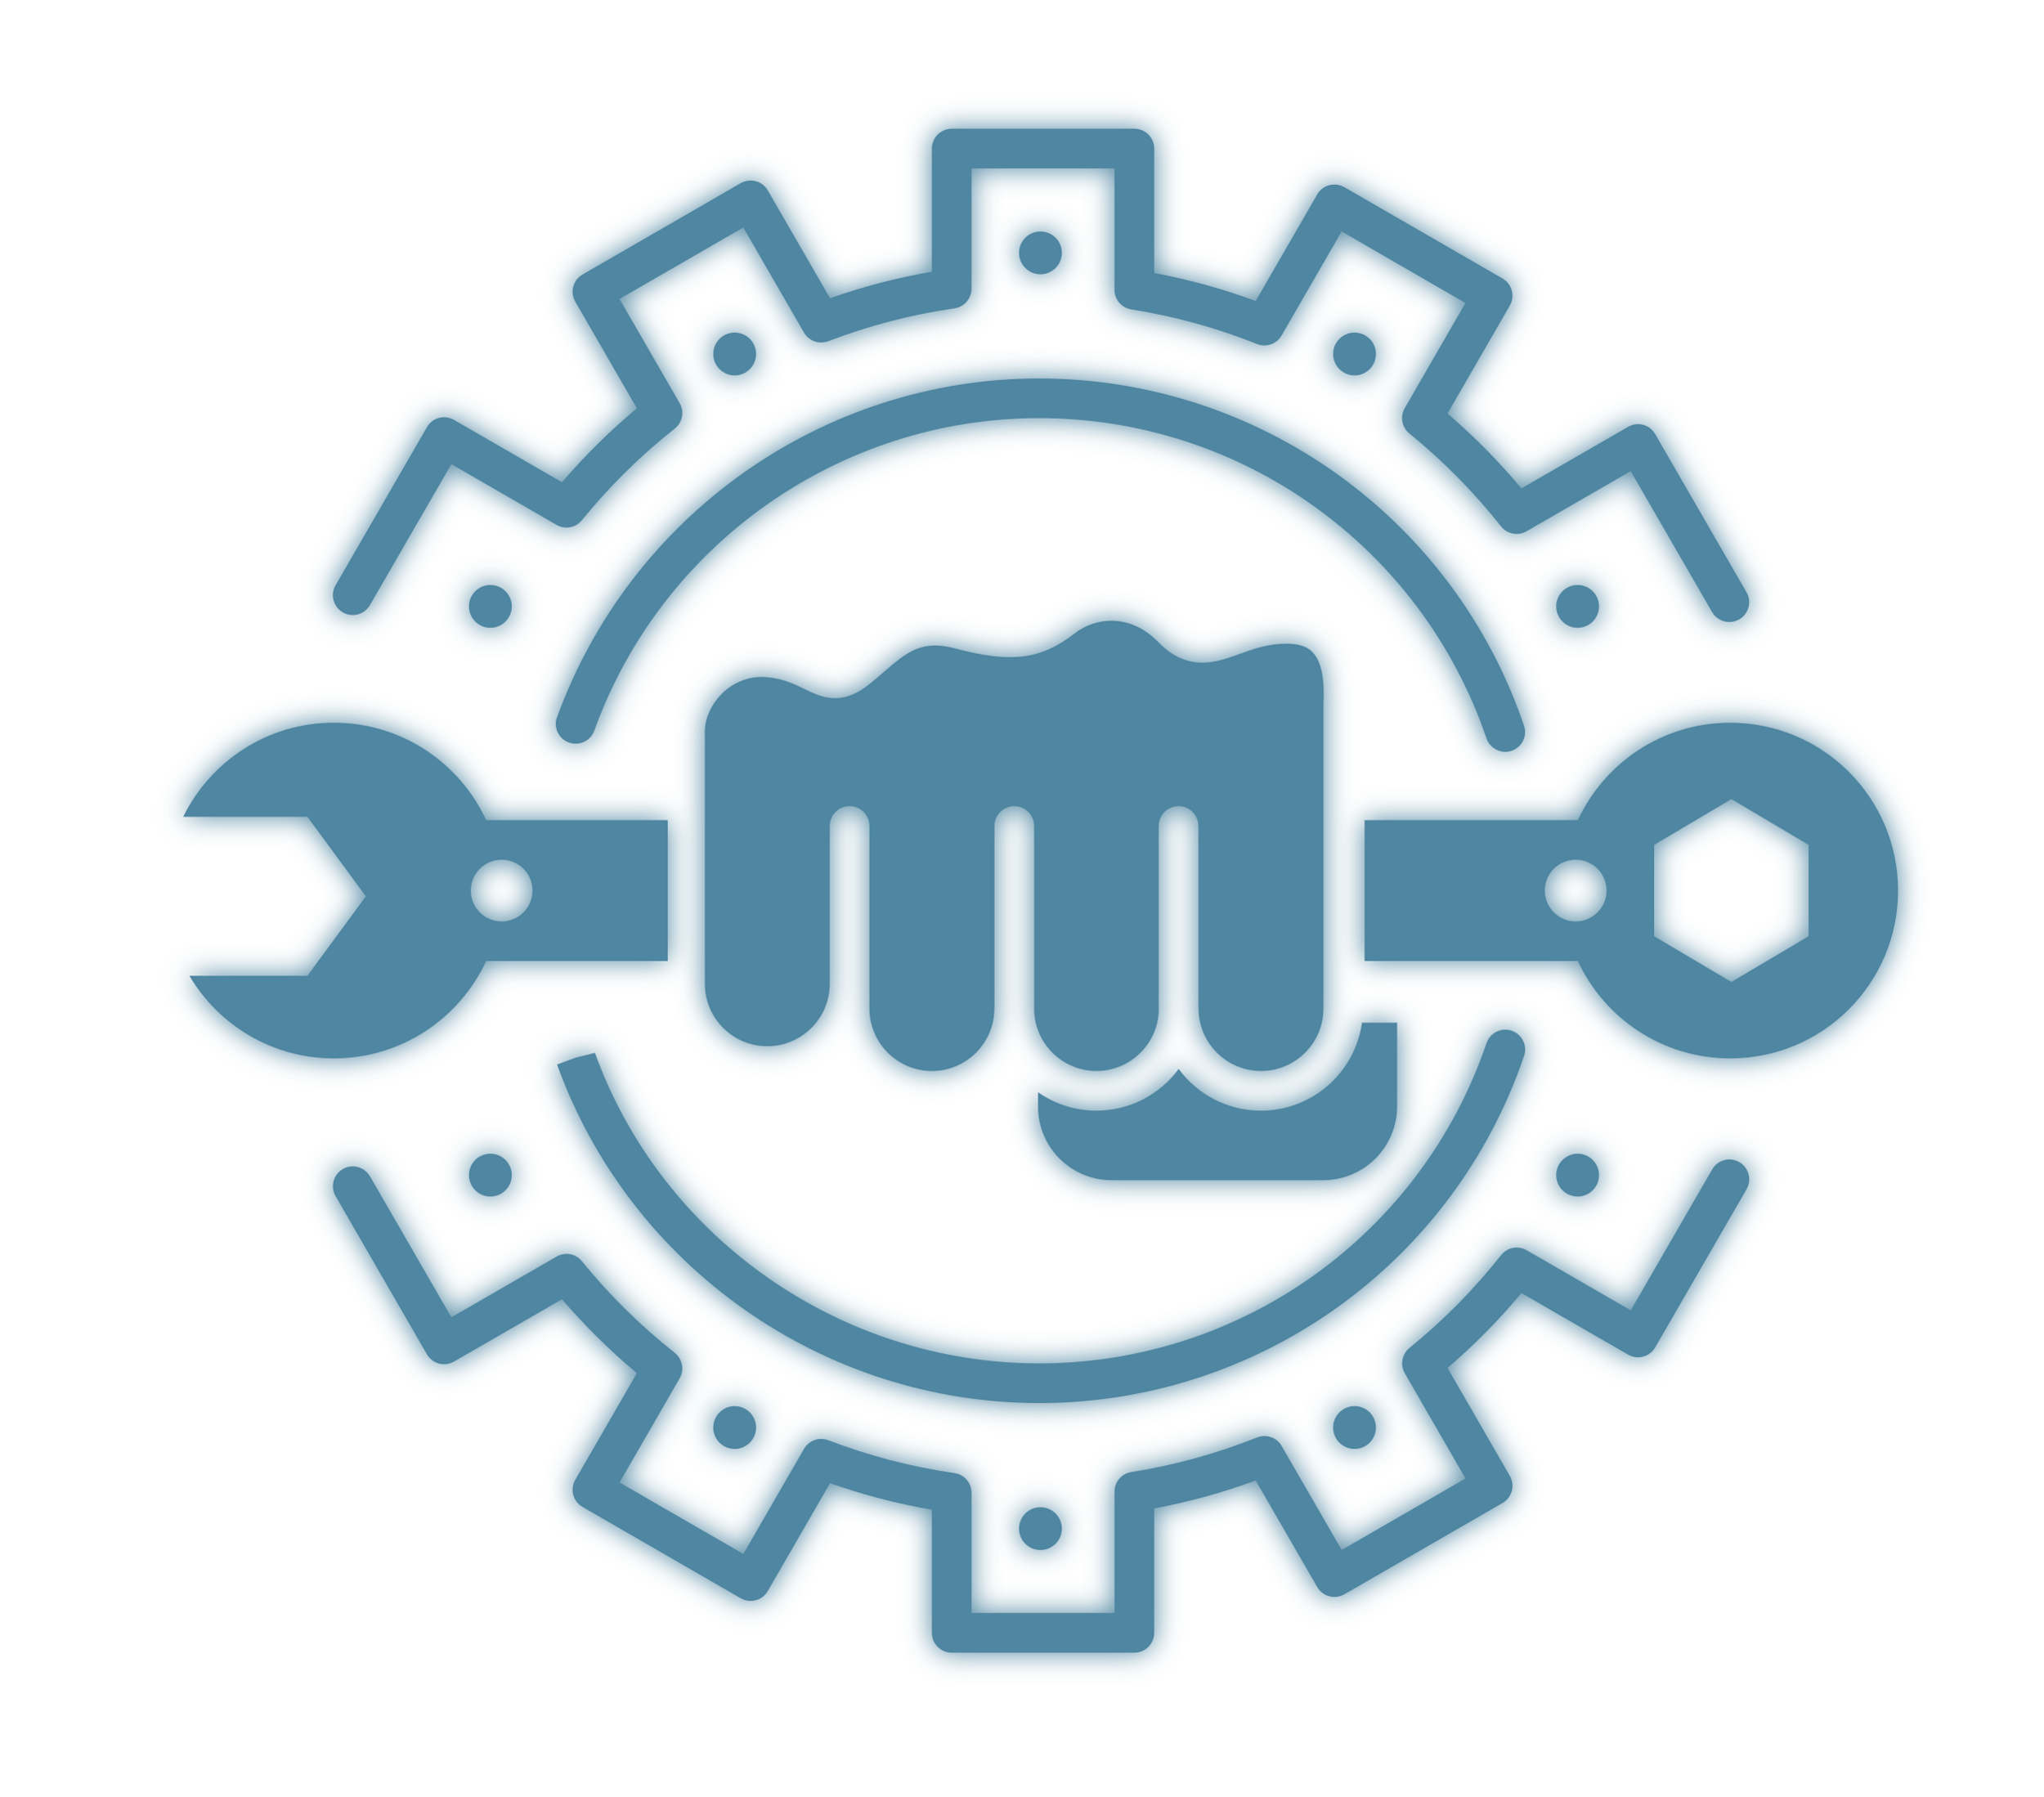
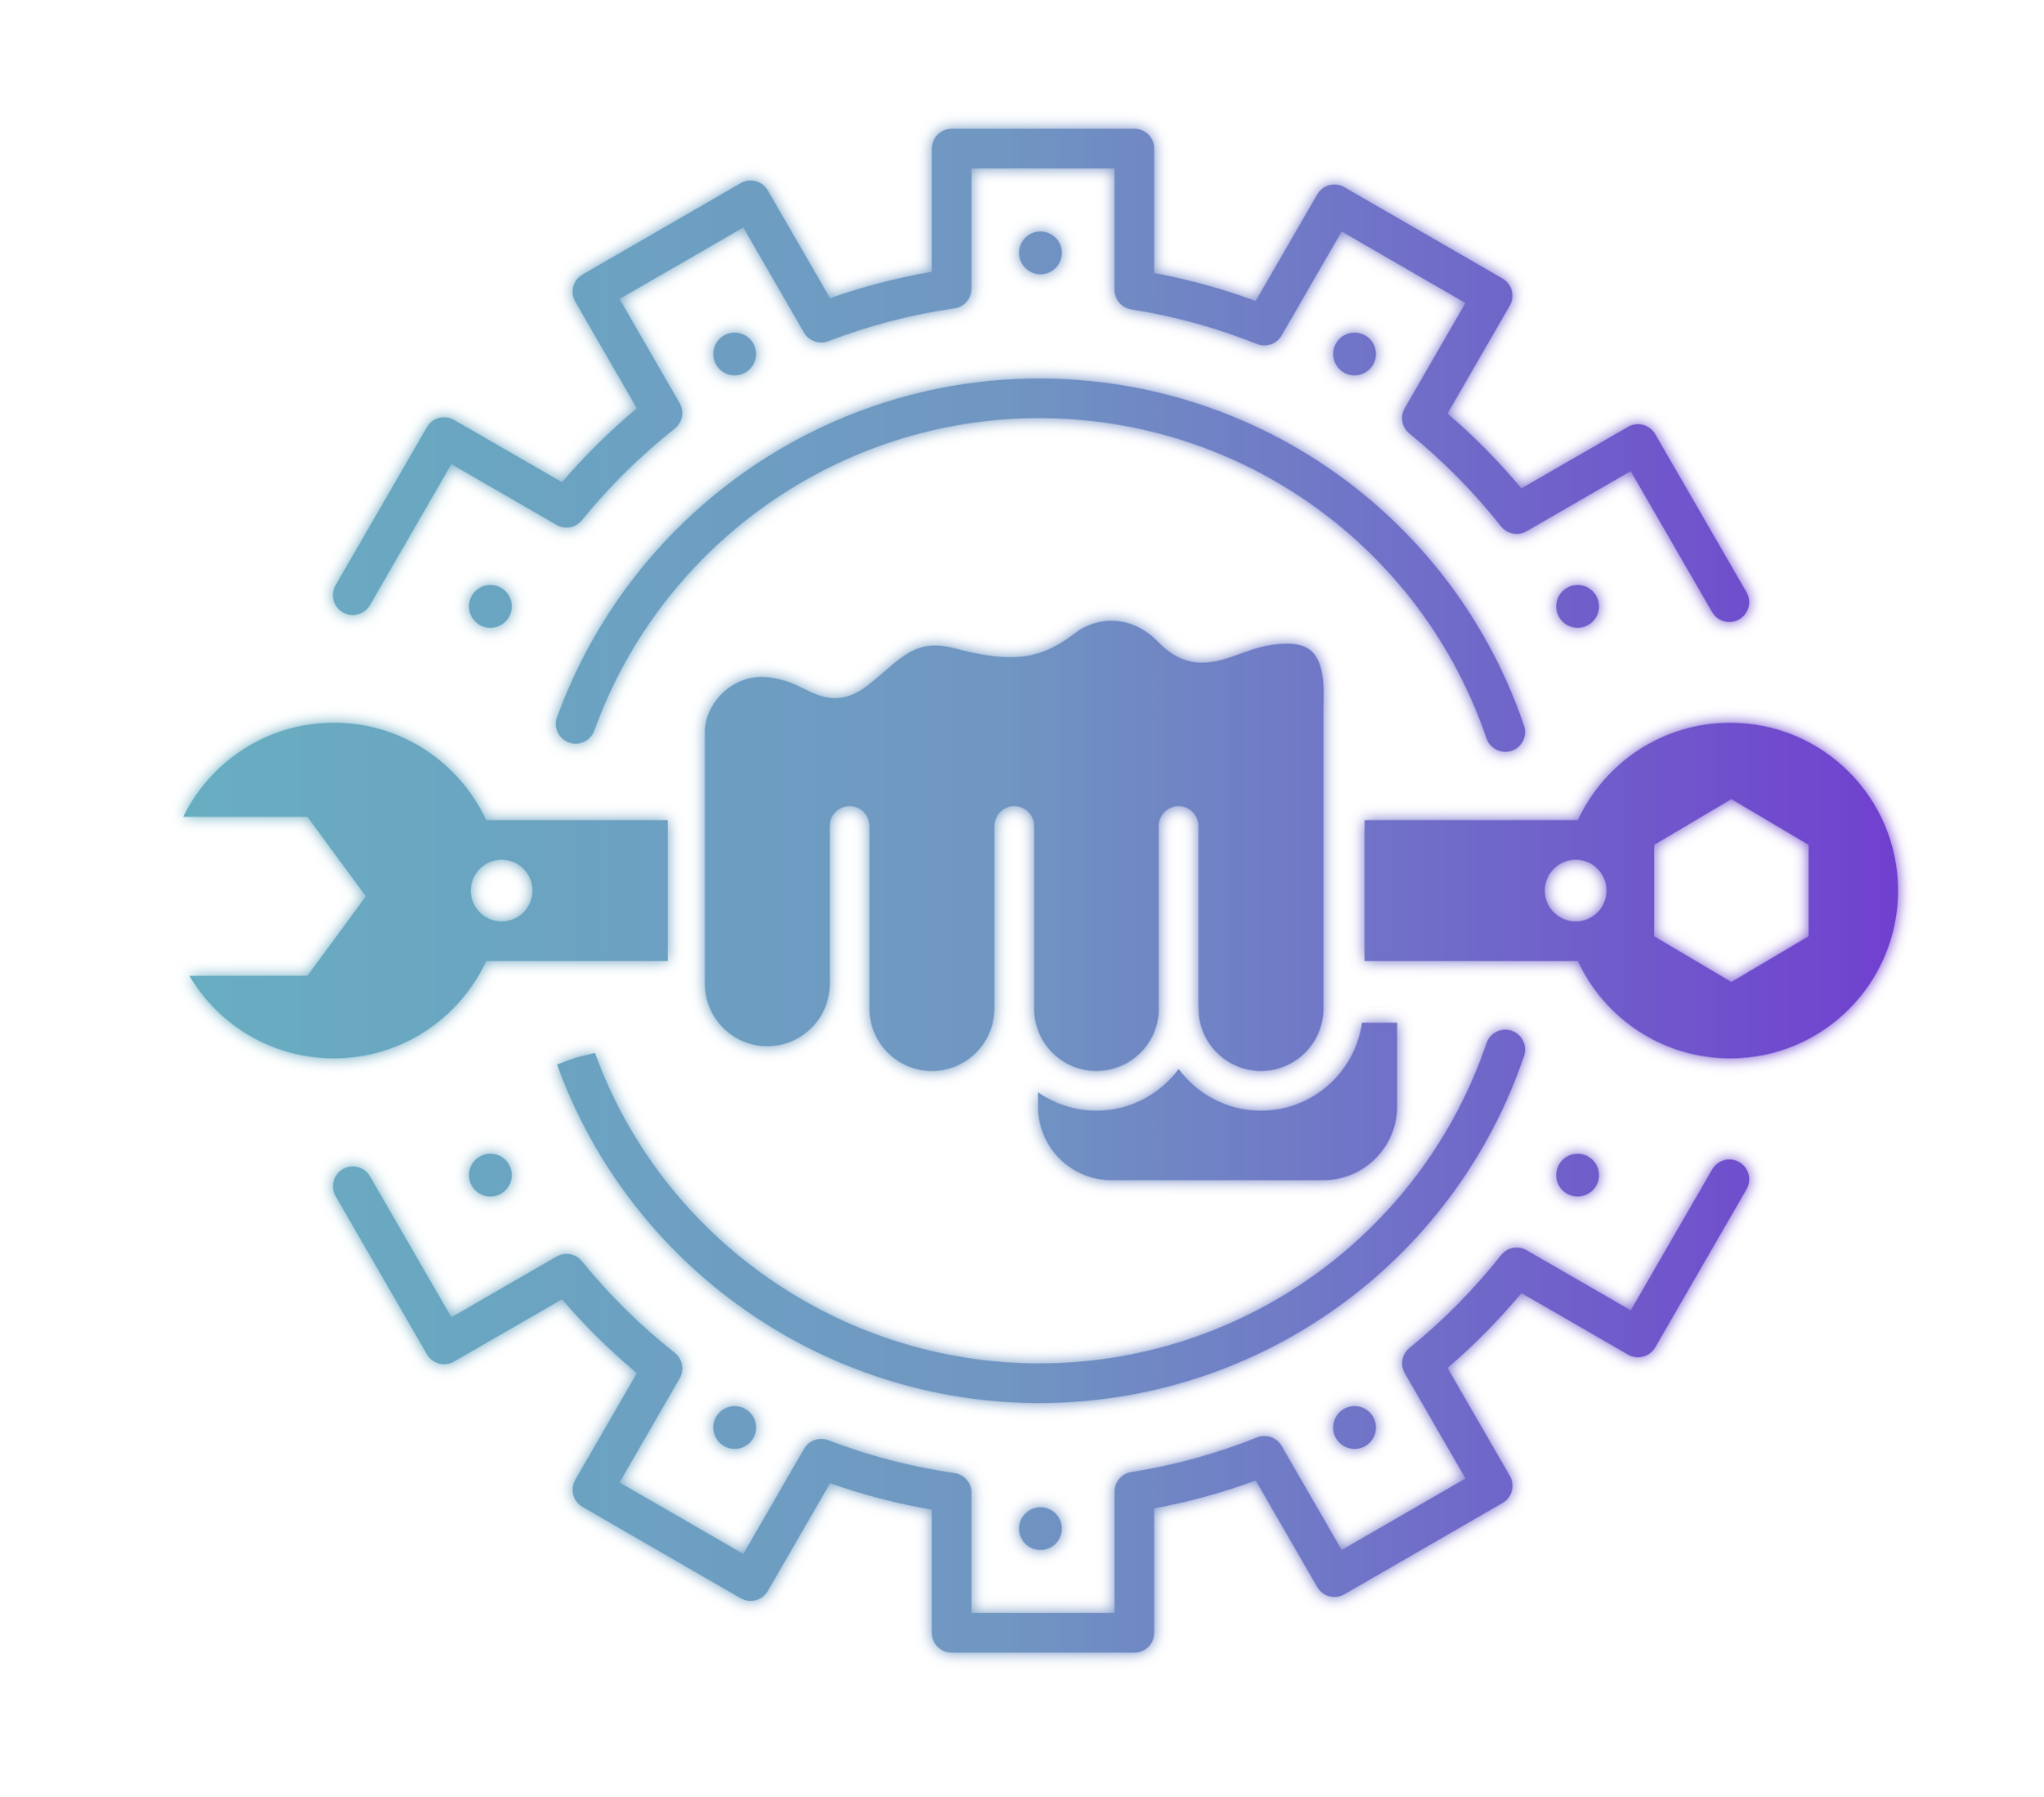
<svg xmlns="http://www.w3.org/2000/svg" width="290" height="255" viewBox="-10 -20 300 300" style="overflow: visible;">
-   <g transform="matrix(0.5692961, 0, 0, 0.5692961, -26.18762, -110.917)" data-uid="o-2af4fdd954684854b9e25248c7265af5" fill="#5086a1" stroke="none">
+   <g transform="matrix(0.5692961, 0, 0, 0.5692961, -26.18762, -110.917)" data-uid="o-2af4fdd954684854b9e25248c7265af5" fill="url(#logo-gradient)" stroke="none">
    <svg version="1.1" id="Calque_1" x="0px" y="0px" viewBox="0 0 595.28 841.89" enable-background="new 0 0 595.28 841.89" width="595.28" height="841.89" data-uid="o-3852495602eb4f89988374d65a2ab428">
      <defs>
+         <linearGradient id="logo-gradient" x1="45" y1="421" x2="549" y2="421" gradientUnits="userSpaceOnUse">
+           <stop offset="0%" stop-color="#68aec1" />
+           <stop offset="48%" stop-color="#7096c2" />
+           <stop offset="100%" stop-color="#7040cf" />
+         </linearGradient>
        <filter id="glow" x="-30%" y="-30%" width="200%" height="200%" filterUnits="objectBoundingBox">
-           <feGaussianBlur stdDeviation="4">
-             <animate attributeName="stdDeviation" values="0;25;0" dur="2s" repeatCount="indefinite" />
-           </feGaussianBlur>
+           <feGaussianBlur stdDeviation="2" result="blur" />
          <feMerge>
            <feMergeNode in="blur" />
            <feMergeNode in="SourceGraphic" />
          </feMerge>
        </filter>
      </defs>
      <style>
        @keyframes rainbow {
          0%     { fill: #00a98e; }
          1.25%  { fill: #00a996; }
          1.25%  { fill: #00a996; }
          2.5%   { fill: #00a99f; }
          3.75%  { fill: #00a9a7; }
          5%     { fill: #00a9b0; }
          6.25%  { fill: #00a9b8; }
          7.5%   { fill: #00a9c0; }
          8.75%  { fill: #00a8c7; }
          10%    { fill: #00a8cf; }
          11.25% { fill: #00a7d5; }
          12.5%  { fill: #00a6dc; }
          13.75% { fill: #00a6e2; }
          15%    { fill: #00a4e7; }
          16.25% { fill: #00a3ec; }
          17.5%  { fill: #00a2f1; }
          18.75% { fill: #00a0f4; }
          20%    { fill: #009ff7; }
          21.25% { fill: #009dfa; }
          22.5%  { fill: #009bfc; }
          23.75% { fill: #0098fd; }
          25%    { fill: #0096fd; }
          26.25% { fill: #0093fd; }
          27.5%  { fill: #2e90fc; }
          28.75% { fill: #4d8dfa; }
          30%    { fill: #638af8; }
          31.25% { fill: #7587f5; }
          32.5%  { fill: #8583f1; }
          33.75% { fill: #9280ed; }
          35%    { fill: #9f7ce9; }
          36.25% { fill: #aa78e3; }
          37.5%  { fill: #b574dd; }
          38.75% { fill: #be71d7; }
          40%    { fill: #c76dd1; }
          41.25% { fill: #cf69c9; }
          42.5%  { fill: #d566c2; }
          43.75% { fill: #dc63ba; }
          45%    { fill: #e160b3; }
          46.25% { fill: #e65eab; }
          47.5%  { fill: #e95ca2; }
          48.75% { fill: #ed5a9a; }
          50%    { fill: #ef5992; }
          51.25% { fill: #f15989; }
          52.5%  { fill: #f25981; }
          53.75% { fill: #f25a79; }
          55%    { fill: #f25c71; }
          56.25% { fill: #f15e69; }
          57.5%  { fill: #ef6061; }
          58.75% { fill: #ed635a; }
          60%    { fill: #eb6552; }
          61.25% { fill: #e8694b; }
          62.5%  { fill: #e46c44; }
          63.75% { fill: #e06f3d; }
          65%    { fill: #db7336; }
          66.25% { fill: #d77630; }
          67.5%  { fill: #d17a2a; }
          68.75% { fill: #cc7d24; }
          70%    { fill: #c6811e; }
          71.25% { fill: #bf8418; }
          72.5%  { fill: #b98713; }
          73.75% { fill: #b28a0f; }
          75%    { fill: #ab8d0c; }
          76.25% { fill: #a3900b; }
          77.5%  { fill: #9c920d; }
          78.75% { fill: #949510; }
          80%    { fill: #8b9715; }
          81.25% { fill: #83991b; }
          82.5%  { fill: #7a9b21; }
          83.75% { fill: #719d27; }
          85%    { fill: #679e2e; }
          86.25% { fill: #5da035; }
          87.5%  { fill: #51a13c; }
          88.75% { fill: #44a244; }
          90%    { fill: #34a44b; }
          91.25% { fill: #1ba553; }
          92.5%  { fill: #00a65b; }
          93.75% { fill: #00a663; }
          95%    { fill: #00a76c; }
          96.25% { fill: #00a874; }
          97.5%  { fill: #00a87d; }
          98.75% { fill: #00a985; }
          100%   { fill: #00a98e; }
        }

        
      </style>
      <g data-uid="o-260893cd57fa4403a951ba0aa844e36c" filter="url(#glow)">
        <g data-uid="o-6ec6d8a48019492d906c0e3801d6a9a6">
          <g data-uid="o-37a111c11ed9476f8337c606e445f9fd">
            <g data-uid="o-73adac0894e2429b894de2512d0e2aed">
-               <path class="st0" d="M499.77 371.71c-19.81 0-36.88 11.71-44.69 28.58h-62.56v41.32h62.56c7.81 16.87 24.88 28.57 44.69 28.57      c27.2 0 49.23-22.04 49.23-49.24C549 393.75 526.96 371.71 499.77 371.71z M454.44 430c-5 0-9.05-4.05-9.05-9.05      c0-5 4.05-9.05 9.05-9.05c5 0 9.05 4.05 9.05 9.05C463.49 425.94 459.44 430 454.44 430z M522.76 434.35l-22.65 13.41      l-22.65-13.41v-26.82l22.65-13.41l22.65 13.41V434.35z" fill="#5086a1" data-uid="o-a449186045f24bc7a6f0bd5fc36a9ca5" stroke="none" />
+               <path class="st0" d="M499.77 371.71c-19.81 0-36.88 11.71-44.69 28.58h-62.56v41.32h62.56c7.81 16.87 24.88 28.57 44.69 28.57      c27.2 0 49.23-22.04 49.23-49.24C549 393.75 526.96 371.71 499.77 371.71z M454.44 430c-5 0-9.05-4.05-9.05-9.05      c0-5 4.05-9.05 9.05-9.05c5 0 9.05 4.05 9.05 9.05C463.49 425.94 459.44 430 454.44 430z M522.76 434.35l-22.65 13.41      l-22.65-13.41v-26.82l22.65-13.41l22.65 13.41V434.35z" fill="url(#logo-gradient)" data-uid="o-a449186045f24bc7a6f0bd5fc36a9ca5" stroke="none" />
            </g>
            <g data-uid="o-37092347ca0c4d0a8c98a370a9a22724">
-               <path class="st0" d="M188.14 400.28h-53.27c-7.81-16.87-24.87-28.58-44.69-28.58c-19.42 0-36.16 11.27-44.18 27.61h36.44      l17.14 23.32l-17.14 23.32H47.82c8.57 14.48 24.31 24.23 42.36 24.23c19.82 0 36.88-11.71 44.69-28.57h53.27V400.28z       M139.41 430c-5 0-9.05-4.05-9.05-9.05c0-5 4.05-9.05 9.05-9.05s9.05 4.05 9.05 9.05C148.46 425.94 144.41 430 139.41 430z" fill="#5086a1" data-uid="o-04b70785378143728a00f05576569f72" stroke="none" />
+               <path class="st0" d="M188.14 400.28h-53.27c-7.81-16.87-24.87-28.58-44.69-28.58c-19.42 0-36.16 11.27-44.18 27.61h36.44      l17.14 23.32l-17.14 23.32H47.82c8.57 14.48 24.31 24.23 42.36 24.23c19.82 0 36.88-11.71 44.69-28.57h53.27V400.28z       M139.41 430c-5 0-9.05-4.05-9.05-9.05c0-5 4.05-9.05 9.05-9.05s9.05 4.05 9.05 9.05C148.46 425.94 144.41 430 139.41 430z" fill="url(#logo-gradient)" data-uid="o-04b70785378143728a00f05576569f72" stroke="none" />
            </g>
          </g>
        </g>
        <g data-uid="o-3a57da86b91940008c190d143b9d4caf">
          <g data-uid="o-17f8be797d0b4c6f8b1a62111d040b12">
-             <path class="st0" d="M433.79 380.24c-2.43 0-4.69-1.53-5.51-3.94c-19.11-56.2-71.85-93.95-131.25-93.95     c-58.27 0-110.69 36.82-130.43 91.64c-1.05 2.91-4.21 4.54-7.18 3.61c-2.96-0.9-4.71-3.95-3.96-6.96l0.01-0.03     c21.58-59.97 78.39-99.89 141.55-99.89c64.38 0 121.55 40.93 142.27 101.84c1.03 3.05-0.59 6.35-3.64 7.39     C435.04 380.14 434.41 380.24 433.79 380.24z" fill="#5086a1" data-uid="o-b3007fb6331b4e74a83e203f60ee9d78" stroke="none" />
+             <path class="st0" d="M433.79 380.24c-2.43 0-4.69-1.53-5.51-3.94c-19.11-56.2-71.85-93.95-131.25-93.95     c-58.27 0-110.69 36.82-130.43 91.64c-1.05 2.91-4.21 4.54-7.18 3.61c-2.96-0.9-4.71-3.95-3.96-6.96l0.01-0.03     c21.58-59.97 78.39-99.89 141.55-99.89c64.38 0 121.55 40.93 142.27 101.84c1.03 3.05-0.59 6.35-3.64 7.39     C435.04 380.14 434.41 380.24 433.79 380.24z" fill="url(#logo-gradient)" data-uid="o-b3007fb6331b4e74a83e203f60ee9d78" stroke="none" />
          </g>
          <g data-uid="o-205a022bbcfa4b028aa7d0c74127c9d7">
-             <path class="st0" d="M297.04 571.29c-63.16 0-119.98-39.92-141.38-99.32l5.46-2.01l5.65-1.41l0.01 0.03     c19.58 54.24 71.99 91.07 130.26 91.07c59.39 0 112.14-37.76 131.25-93.95c1.04-3.04 4.32-4.68 7.38-3.64     c3.04 1.04 4.67 4.34 3.64 7.39C418.59 530.36 361.42 571.29 297.04 571.29z" fill="#5086a1" data-uid="o-0119532c864346e68606bd4130e07183" stroke="none" />
+             <path class="st0" d="M297.04 571.29c-63.16 0-119.98-39.92-141.38-99.32l5.46-2.01l5.65-1.41l0.01 0.03     c19.58 54.24 71.99 91.07 130.26 91.07c59.39 0 112.14-37.76 131.25-93.95c1.04-3.04 4.32-4.68 7.38-3.64     c3.04 1.04 4.67 4.34 3.64 7.39C418.59 530.36 361.42 571.29 297.04 571.29z" fill="url(#logo-gradient)" data-uid="o-0119532c864346e68606bd4130e07183" stroke="none" />
          </g>
        </g>
        <g data-uid="o-077cb323d2b54973b57e43e2487704b2">
          <g data-uid="o-525edc8cc2cc4a1a9e2a34cba57a316f">
-             <path class="st1" d="M499.5 342.16c-2.01 0-3.97-1.04-5.04-2.91l-23.88-41.35l-30.55 17.64c-2.5 1.45-5.68 0.84-7.48-1.43     c-7.93-10.03-16.97-19.2-26.88-27.24c-2.22-1.81-2.8-4.95-1.37-7.43l17.81-30.86L385.8 227.6l-17.62 30.52     c-1.45 2.51-4.53 3.56-7.2 2.49c-11.9-4.75-24.31-8.17-36.89-10.15c-2.83-0.45-4.92-2.88-4.92-5.75v-35.59h-41.94v35.27     c0 2.89-2.13 5.35-4.99 5.76c-12.65 1.81-25.1 5.06-37.02 9.64c-2.68 0.99-5.7-0.05-7.13-2.53l-17.8-30.83l-36.31 20.97     l17.63 30.55c1.45 2.5 0.84 5.68-1.43 7.47c-10.05 7.94-19.21 16.98-27.23 26.88c-1.8 2.22-4.94 2.81-7.43 1.37l-30.86-17.82     l-23.88 41.35c-1.61 2.78-5.17 3.76-7.95 2.13c-2.79-1.6-3.74-5.17-2.13-7.95L117.5 285c0.77-1.34 2.04-2.32 3.53-2.71     c1.49-0.38 3.07-0.19 4.42 0.59l31.66 18.28c6.68-7.8 14.04-15.07 21.96-21.68L161 248.18c-1.61-2.78-0.65-6.35 2.13-7.95     l46.39-26.79c1.33-0.78 2.93-0.97 4.42-0.59c1.49 0.4 2.76 1.37 3.53 2.71l18.26 31.63c9.71-3.43 19.72-6.03 29.87-7.78v-36.12     c0-3.21 2.6-5.82 5.82-5.82H325c3.21 0 5.82 2.6 5.82 5.82v36.51c10.11 1.87 20.09 4.61 29.77 8.19l18.05-31.26     c0.77-1.34 2.04-2.32 3.53-2.71c1.5-0.37 3.08-0.2 4.42 0.59l46.4 26.79c2.78 1.6 3.74 5.17 2.13 7.95l-18.27 31.66     c7.81 6.69 15.07 14.06 21.67 21.96l31.29-18.06c2.78-1.62 6.34-0.65 7.95 2.13l26.79 46.39c1.61 2.78 0.66 6.34-2.13 7.95     C501.49 341.91 500.49 342.16 499.5 342.16z" fill="#5086a1" data-uid="o-95ed3fba18d04c5cb8f61c28c7dde4ed" stroke="none" />
+             <path class="st1" d="M499.5 342.16c-2.01 0-3.97-1.04-5.04-2.91l-23.88-41.35l-30.55 17.64c-2.5 1.45-5.68 0.84-7.48-1.43     c-7.93-10.03-16.97-19.2-26.88-27.24c-2.22-1.81-2.8-4.95-1.37-7.43l17.81-30.86L385.8 227.6l-17.62 30.52     c-1.45 2.51-4.53 3.56-7.2 2.49c-11.9-4.75-24.31-8.17-36.89-10.15c-2.83-0.45-4.92-2.88-4.92-5.75v-35.59h-41.94v35.27     c0 2.89-2.13 5.35-4.99 5.76c-12.65 1.81-25.1 5.06-37.02 9.64c-2.68 0.99-5.7-0.05-7.13-2.53l-17.8-30.83l-36.31 20.97     l17.63 30.55c1.45 2.5 0.84 5.68-1.43 7.47c-10.05 7.94-19.21 16.98-27.23 26.88c-1.8 2.22-4.94 2.81-7.43 1.37l-30.86-17.82     l-23.88 41.35c-1.61 2.78-5.17 3.76-7.95 2.13c-2.79-1.6-3.74-5.17-2.13-7.95L117.5 285c0.77-1.34 2.04-2.32 3.53-2.71     c1.49-0.38 3.07-0.19 4.42 0.59l31.66 18.28c6.68-7.8 14.04-15.07 21.96-21.68L161 248.18c-1.61-2.78-0.65-6.35 2.13-7.95     l46.39-26.79c1.33-0.78 2.93-0.97 4.42-0.59c1.49 0.4 2.76 1.37 3.53 2.71l18.26 31.63c9.71-3.43 19.72-6.03 29.87-7.78v-36.12     c0-3.21 2.6-5.82 5.82-5.82H325c3.21 0 5.82 2.6 5.82 5.82v36.51c10.11 1.87 20.09 4.61 29.77 8.19l18.05-31.26     c0.77-1.34 2.04-2.32 3.53-2.71c1.5-0.37 3.08-0.2 4.42 0.59l46.4 26.79c2.78 1.6 3.74 5.17 2.13 7.95l-18.27 31.66     c7.81 6.69 15.07 14.06 21.67 21.96l31.29-18.06c2.78-1.62 6.34-0.65 7.95 2.13l26.79 46.39c1.61 2.78 0.66 6.34-2.13 7.95     C501.49 341.91 500.49 342.16 499.5 342.16z" fill="url(#logo-gradient)" data-uid="o-95ed3fba18d04c5cb8f61c28c7dde4ed" stroke="none" />
          </g>
          <g data-uid="o-ca0e8e3b1db6451e91dcdfedc336b96f">
-             <path class="st1" d="M325 644.51h-53.58c-3.21 0-5.82-2.6-5.82-5.82v-36.12c-10.15-1.75-20.16-4.35-29.87-7.78l-18.26 31.63     c-0.77 1.34-2.04 2.32-3.53 2.71c-1.49 0.38-3.08 0.19-4.42-0.59l-46.39-26.79c-2.78-1.6-3.74-5.17-2.13-7.95l18.07-31.29     c-7.91-6.61-15.27-13.88-21.96-21.68l-31.66 18.28c-1.34 0.78-2.93 0.97-4.42 0.59c-1.49-0.4-2.76-1.37-3.53-2.71l-26.79-46.39     c-1.61-2.78-0.66-6.35 2.13-7.95c2.78-1.63 6.34-0.65 7.95 2.13l23.88 41.35l30.86-17.82c2.49-1.43 5.63-0.86 7.43 1.37     c8.02 9.9 17.19 18.94 27.23 26.88c2.26 1.79 2.88 4.97 1.43 7.47l-17.63 30.55l36.31 20.97l17.8-30.83     c1.43-2.49 4.45-3.54 7.13-2.53c11.92 4.58 24.37 7.82 37.02 9.64c2.87 0.41 4.99 2.87 4.99 5.76v35.27h41.94v-35.59     c0-2.87 2.08-5.3 4.92-5.75c12.58-1.98 25-5.39 36.89-10.15c2.67-1.06 5.75-0.02 7.2 2.49l17.62 30.52l36.32-20.97l-17.81-30.86     c-1.43-2.48-0.85-5.62 1.37-7.43c9.91-8.04 18.95-17.2 26.88-27.24c1.8-2.27 4.98-2.88 7.48-1.43l30.55 17.64l23.88-41.35     c1.6-2.78 5.17-3.75 7.95-2.13c2.79 1.6 3.74 5.17 2.13 7.95l-26.79 46.39c-1.61 2.78-5.17 3.75-7.95 2.13l-31.29-18.06     c-6.6 7.91-13.86 15.27-21.67 21.96l18.27 31.66c1.61 2.78 0.65 6.35-2.13 7.95l-46.4 26.79c-1.33 0.77-2.92 0.97-4.42 0.59     c-1.49-0.4-2.76-1.37-3.53-2.71L360.59 594c-9.69 3.57-19.66 6.31-29.77 8.19v36.51C330.82 641.91 328.21 644.51 325 644.51z" fill="#5086a1" data-uid="o-0839cfce14ad499f9e0219f196549a29" stroke="none" />
+             <path class="st1" d="M325 644.51h-53.58c-3.21 0-5.82-2.6-5.82-5.82v-36.12c-10.15-1.75-20.16-4.35-29.87-7.78l-18.26 31.63     c-0.77 1.34-2.04 2.32-3.53 2.71c-1.49 0.38-3.08 0.19-4.42-0.59l-46.39-26.79c-2.78-1.6-3.74-5.17-2.13-7.95l18.07-31.29     c-7.91-6.61-15.27-13.88-21.96-21.68l-31.66 18.28c-1.34 0.78-2.93 0.97-4.42 0.59c-1.49-0.4-2.76-1.37-3.53-2.71l-26.79-46.39     c-1.61-2.78-0.66-6.35 2.13-7.95c2.78-1.63 6.34-0.65 7.95 2.13l23.88 41.35l30.86-17.82c2.49-1.43 5.63-0.86 7.43 1.37     c8.02 9.9 17.19 18.94 27.23 26.88c2.26 1.79 2.88 4.97 1.43 7.47l-17.63 30.55l36.31 20.97l17.8-30.83     c1.43-2.49 4.45-3.54 7.13-2.53c11.92 4.58 24.37 7.82 37.02 9.64c2.87 0.41 4.99 2.87 4.99 5.76v35.27h41.94v-35.59     c0-2.87 2.08-5.3 4.92-5.75c12.58-1.98 25-5.39 36.89-10.15c2.67-1.06 5.75-0.02 7.2 2.49l17.62 30.52l36.32-20.97l-17.81-30.86     c-1.43-2.48-0.85-5.62 1.37-7.43c9.91-8.04 18.95-17.2 26.88-27.24c1.8-2.27 4.98-2.88 7.48-1.43l30.55 17.64l23.88-41.35     c1.6-2.78 5.17-3.75 7.95-2.13c2.79 1.6 3.74 5.17 2.13 7.95l-26.79 46.39c-1.61 2.78-5.17 3.75-7.95 2.13l-31.29-18.06     c-6.6 7.91-13.86 15.27-21.67 21.96l18.27 31.66c1.61 2.78 0.65 6.35-2.13 7.95l-46.4 26.79c-1.33 0.77-2.92 0.97-4.42 0.59     c-1.49-0.4-2.76-1.37-3.53-2.71L360.59 594c-9.69 3.57-19.66 6.31-29.77 8.19v36.51C330.82 641.91 328.21 644.51 325 644.51z" fill="url(#logo-gradient)" data-uid="o-0839cfce14ad499f9e0219f196549a29" stroke="none" />
          </g>
        </g>
        <g data-uid="o-d17f9c4bf50540d3bec649ec571c84e6">
          <g data-uid="o-ed18b87d3bda4ba5bf25fbab6f730a0f">
            <g data-uid="o-37774d57a6e74ce1ae344b1c34aa9006">
-               <path class="st1" d="M343.82 455.55c0 10.1 8.22 18.32 18.32 18.32c10.1 0 18.32-8.22 18.32-18.32v-88.61      c0-0.4 0.01-0.91 0.03-1.48c0.09-3.52 0.28-10.85-3.23-14.45c-1.63-1.68-4.09-2.49-7.51-2.49c-5.58 0-9.85 1.55-13.98 3.05      c-6.7 2.43-15.04 5.47-23.83-3.58c-8.17-8.42-18.36-7.22-24.37-2.55c-10.02 7.79-18.6 8.87-35.33 4.43      c-9.71-2.58-14.12 1.23-20.78 7c-1.42 1.23-2.86 2.47-4.38 3.67c-8.19 6.5-14.11 3.59-18.87 1.26      c-2.92-1.43-5.93-2.91-10.7-3.43c-4.68-0.5-9.25 0.98-12.84 4.2c-3.49 3.13-5.66 7.6-5.66 11.66v74.06      c0 10.1 8.22 18.32 18.32 18.32c10.1 0 18.32-8.22 18.32-18.32v-46.29c0-3.21 2.61-5.82 5.82-5.82c3.21 0 5.82 2.61 5.82 5.82      v46.29v4.59v2.68c0 10.1 8.22 18.32 18.32 18.32c10.1 0 18.32-8.22 18.32-18.32c0-0.12 0.03-0.22 0.03-0.34v-53.22      c0-3.21 2.61-5.82 5.82-5.82c3.21 0 5.82 2.61 5.82 5.82v54.23c0.36 9.79 8.41 17.64 18.28 17.64c9.72 0 17.67-7.62 18.26-17.19      v-54.68c0-3.21 2.61-5.82 5.82-5.82c3.21 0 5.82 2.61 5.82 5.82v53C343.78 455.18 343.82 455.36 343.82 455.55z" fill="#5086a1" data-uid="o-9a53d720274e4a5a99ddb8e854817197" stroke="none" />
+               <path class="st1" d="M343.82 455.55c0 10.1 8.22 18.32 18.32 18.32c10.1 0 18.32-8.22 18.32-18.32v-88.61      c0-0.4 0.01-0.91 0.03-1.48c0.09-3.52 0.28-10.85-3.23-14.45c-1.63-1.68-4.09-2.49-7.51-2.49c-5.58 0-9.85 1.55-13.98 3.05      c-6.7 2.43-15.04 5.47-23.83-3.58c-8.17-8.42-18.36-7.22-24.37-2.55c-10.02 7.79-18.6 8.87-35.33 4.43      c-9.71-2.58-14.12 1.23-20.78 7c-1.42 1.23-2.86 2.47-4.38 3.67c-8.19 6.5-14.11 3.59-18.87 1.26      c-2.92-1.43-5.93-2.91-10.7-3.43c-4.68-0.5-9.25 0.98-12.84 4.2c-3.49 3.13-5.66 7.6-5.66 11.66v74.06      c0 10.1 8.22 18.32 18.32 18.32c10.1 0 18.32-8.22 18.32-18.32v-46.29c0-3.21 2.61-5.82 5.82-5.82c3.21 0 5.82 2.61 5.82 5.82      v46.29v4.59v2.68c0 10.1 8.22 18.32 18.32 18.32c10.1 0 18.32-8.22 18.32-18.32c0-0.12 0.03-0.22 0.03-0.34v-53.22      c0-3.21 2.61-5.82 5.82-5.82c3.21 0 5.82 2.61 5.82 5.82v54.23c0.36 9.79 8.41 17.64 18.28 17.64c9.72 0 17.67-7.62 18.26-17.19      v-54.68c0-3.21 2.61-5.82 5.82-5.82c3.21 0 5.82 2.61 5.82 5.82v53C343.78 455.18 343.82 455.36 343.82 455.55z" fill="url(#logo-gradient)" data-uid="o-9a53d720274e4a5a99ddb8e854817197" stroke="none" />
            </g>
            <g data-uid="o-b3e2aea1f58341a3a4fb720e14bd14d2">
-               <path class="st1" d="M391.77 459.7c-2.03 14.56-14.53 25.81-29.64 25.81c-9.89 0-18.68-4.82-24.14-12.23      c-5.46 7.41-14.24 12.23-24.14 12.23c-6.36 0-12.26-2.01-17.11-5.41v4.24c0 11.91 9.66 21.57 21.57 21.57h62.08      c11.97 0 21.68-9.71 21.68-21.68V459.7H391.77z" fill="#5086a1" data-uid="o-e73f04b07fca4de197008a2086815055" stroke="none" />
+               <path class="st1" d="M391.77 459.7c-2.03 14.56-14.53 25.81-29.64 25.81c-9.89 0-18.68-4.82-24.14-12.23      c-5.46 7.41-14.24 12.23-24.14 12.23c-6.36 0-12.26-2.01-17.11-5.41v4.24c0 11.91 9.66 21.57 21.57 21.57h62.08      c11.97 0 21.68-9.71 21.68-21.68V459.7H391.77z" fill="url(#logo-gradient)" data-uid="o-e73f04b07fca4de197008a2086815055" stroke="none" />
            </g>
          </g>
          <g data-uid="o-4ed871b55d9c4805a37df53314151f23">
            <g data-uid="o-2fc17aa85f4d4479a5575d4026caa3b7">
-               <path class="st1" fill="#5086a1" data-type="circle" data-cx="297.45" data-cy="233.88" data-r="6.28" d="M297.45 233.88m-6.28 0a6.28 6.28 0 1 0 12.56 0a6.28 6.28 0 1 0 -12.56 0" data-uid="o-33c8bc97a4844db092635bc3dae17495" stroke="none" />
+               <path class="st1" fill="url(#logo-gradient)" data-type="circle" data-cx="297.45" data-cy="233.88" data-r="6.28" d="M297.45 233.88m-6.28 0a6.28 6.28 0 1 0 12.56 0a6.28 6.28 0 1 0 -12.56 0" data-uid="o-33c8bc97a4844db092635bc3dae17495" stroke="none" />
            </g>
            <g data-uid="o-8dbef36535c04700a77dd57b12397c10">
-               <path class="st1" fill="#5086a1" data-type="circle" data-cx="389.58" data-cy="263.54" data-r="6.28" d="M389.58 263.54m-6.28 0a6.28 6.28 0 1 0 12.56 0a6.28 6.28 0 1 0 -12.56 0" data-uid="o-697d41798a724f07852be874e9ed00d2" stroke="none" />
+               <path class="st1" fill="url(#logo-gradient)" data-type="circle" data-cx="389.58" data-cy="263.54" data-r="6.28" d="M389.58 263.54m-6.28 0a6.28 6.28 0 1 0 12.56 0a6.28 6.28 0 1 0 -12.56 0" data-uid="o-697d41798a724f07852be874e9ed00d2" stroke="none" />
            </g>
            <g data-uid="o-32a748bf951c4d55b3178ccbf7b54a81">
-               <path class="st1" fill="#5086a1" data-type="circle" data-cx="207.76" data-cy="263.54" data-r="6.28" d="M207.76 263.54m-6.28 0a6.28 6.28 0 1 0 12.56 0a6.28 6.28 0 1 0 -12.56 0" data-uid="o-12e61ed0d5b74c56ba8482c0030bb5f1" stroke="none" />
+               <path class="st1" fill="url(#logo-gradient)" data-type="circle" data-cx="207.76" data-cy="263.54" data-r="6.28" d="M207.76 263.54m-6.28 0a6.28 6.28 0 1 0 12.56 0a6.28 6.28 0 1 0 -12.56 0" data-uid="o-12e61ed0d5b74c56ba8482c0030bb5f1" stroke="none" />
            </g>
            <g data-uid="o-a783328eb5f64544821af3ba15cc70a8">
-               <path class="st1" fill="#5086a1" data-type="circle" data-cx="136.1" data-cy="337.58" data-r="6.28" d="M136.1 337.58m-6.28 0a6.28 6.28 0 1 0 12.56 0a6.28 6.28 0 1 0 -12.56 0" data-uid="o-7711f6774f734afbb2cd2e5b5bbb86f5" stroke="none" />
+               <path class="st1" fill="url(#logo-gradient)" data-type="circle" data-cx="136.1" data-cy="337.58" data-r="6.28" d="M136.1 337.58m-6.28 0a6.28 6.28 0 1 0 12.56 0a6.28 6.28 0 1 0 -12.56 0" data-uid="o-7711f6774f734afbb2cd2e5b5bbb86f5" stroke="none" />
            </g>
            <g data-uid="o-b4d01ffc4e7f4dee91267d78db9c12a8">
-               <path class="st1" fill="#5086a1" data-type="circle" data-cx="455.01" data-cy="337.58" data-r="6.28" d="M455.01 337.58m-6.28 0a6.28 6.28 0 1 0 12.56 0a6.28 6.28 0 1 0 -12.56 0" data-uid="o-e39f857b69c244989ad011e41ee7e9bc" stroke="none" />
+               <path class="st1" fill="url(#logo-gradient)" data-type="circle" data-cx="455.01" data-cy="337.58" data-r="6.28" d="M455.01 337.58m-6.28 0a6.28 6.28 0 1 0 12.56 0a6.28 6.28 0 1 0 -12.56 0" data-uid="o-e39f857b69c244989ad011e41ee7e9bc" stroke="none" />
            </g>
          </g>
          <g data-uid="o-01fa5a82aa4e494dbe34ddb8ce30548b">
            <g data-uid="o-4037d706208348b99969af657fe265ab">
-               <path class="st1" fill="#5086a1" data-type="circle" data-cx="297.45" data-cy="608.12" data-r="6.28" d="M297.45 608.12m-6.28 0a6.28 6.28 0 1 0 12.56 0a6.28 6.28 0 1 0 -12.56 0" data-uid="o-f536d374f75b4182ad289e42df4577a7" stroke="none" />
+               <path class="st1" fill="url(#logo-gradient)" data-type="circle" data-cx="297.45" data-cy="608.12" data-r="6.28" d="M297.45 608.12m-6.28 0a6.28 6.28 0 1 0 12.56 0a6.28 6.28 0 1 0 -12.56 0" data-uid="o-f536d374f75b4182ad289e42df4577a7" stroke="none" />
            </g>
            <g data-uid="o-b4fc7472bc194477929cee515f877ac3">
-               <path class="st1" fill="#5086a1" data-type="circle" data-cx="389.58" data-cy="578.46" data-r="6.28" d="M389.58 578.46m-6.28 0a6.28 6.28 0 1 0 12.56 0a6.28 6.28 0 1 0 -12.56 0" data-uid="o-32364c74b32f464ba990ca308a1dc064" stroke="none" />
+               <path class="st1" fill="url(#logo-gradient)" data-type="circle" data-cx="389.58" data-cy="578.46" data-r="6.28" d="M389.58 578.46m-6.28 0a6.28 6.28 0 1 0 12.56 0a6.28 6.28 0 1 0 -12.56 0" data-uid="o-32364c74b32f464ba990ca308a1dc064" stroke="none" />
            </g>
            <g data-uid="o-45233366446547f68a6ef62035ab7892">
-               <path class="st1" fill="#5086a1" data-type="circle" data-cx="207.76" data-cy="578.46" data-r="6.28" d="M207.76 578.46m-6.28 0a6.28 6.28 0 1 0 12.56 0a6.28 6.28 0 1 0 -12.56 0" data-uid="o-b4436059a0b54857950390de83d9dddc" stroke="none" />
+               <path class="st1" fill="url(#logo-gradient)" data-type="circle" data-cx="207.76" data-cy="578.46" data-r="6.28" d="M207.76 578.46m-6.28 0a6.28 6.28 0 1 0 12.56 0a6.28 6.28 0 1 0 -12.56 0" data-uid="o-b4436059a0b54857950390de83d9dddc" stroke="none" />
            </g>
            <g data-uid="o-c7c08fee414745dc9f148c02c6e77d0f">
-               <path class="st1" fill="#5086a1" data-type="circle" data-cx="136.1" data-cy="504.42" data-r="6.28" d="M136.1 504.42m-6.28 0a6.28 6.28 0 1 0 12.56 0a6.28 6.28 0 1 0 -12.56 0" data-uid="o-60594ef239c846d4bcfd90987f72298d" stroke="none" />
+               <path class="st1" fill="url(#logo-gradient)" data-type="circle" data-cx="136.1" data-cy="504.42" data-r="6.28" d="M136.1 504.42m-6.28 0a6.28 6.28 0 1 0 12.56 0a6.28 6.28 0 1 0 -12.56 0" data-uid="o-60594ef239c846d4bcfd90987f72298d" stroke="none" />
            </g>
            <g data-uid="o-75495ac0cad84631955eed857b340bbf">
-               <path class="st1" fill="#5086a1" data-type="circle" data-cx="455.01" data-cy="504.42" data-r="6.28" d="M455.01 504.42m-6.28 0a6.28 6.28 0 1 0 12.56 0a6.28 6.28 0 1 0 -12.56 0" data-uid="o-663298d379f34ab1a4e759638c03ef52" stroke="none" />
+               <path class="st1" fill="url(#logo-gradient)" data-type="circle" data-cx="455.01" data-cy="504.42" data-r="6.28" d="M455.01 504.42m-6.28 0a6.28 6.28 0 1 0 12.56 0a6.28 6.28 0 1 0 -12.56 0" data-uid="o-663298d379f34ab1a4e759638c03ef52" stroke="none" />
            </g>
          </g>
        </g>
      </g>
    </svg>
  </g>
</svg>
